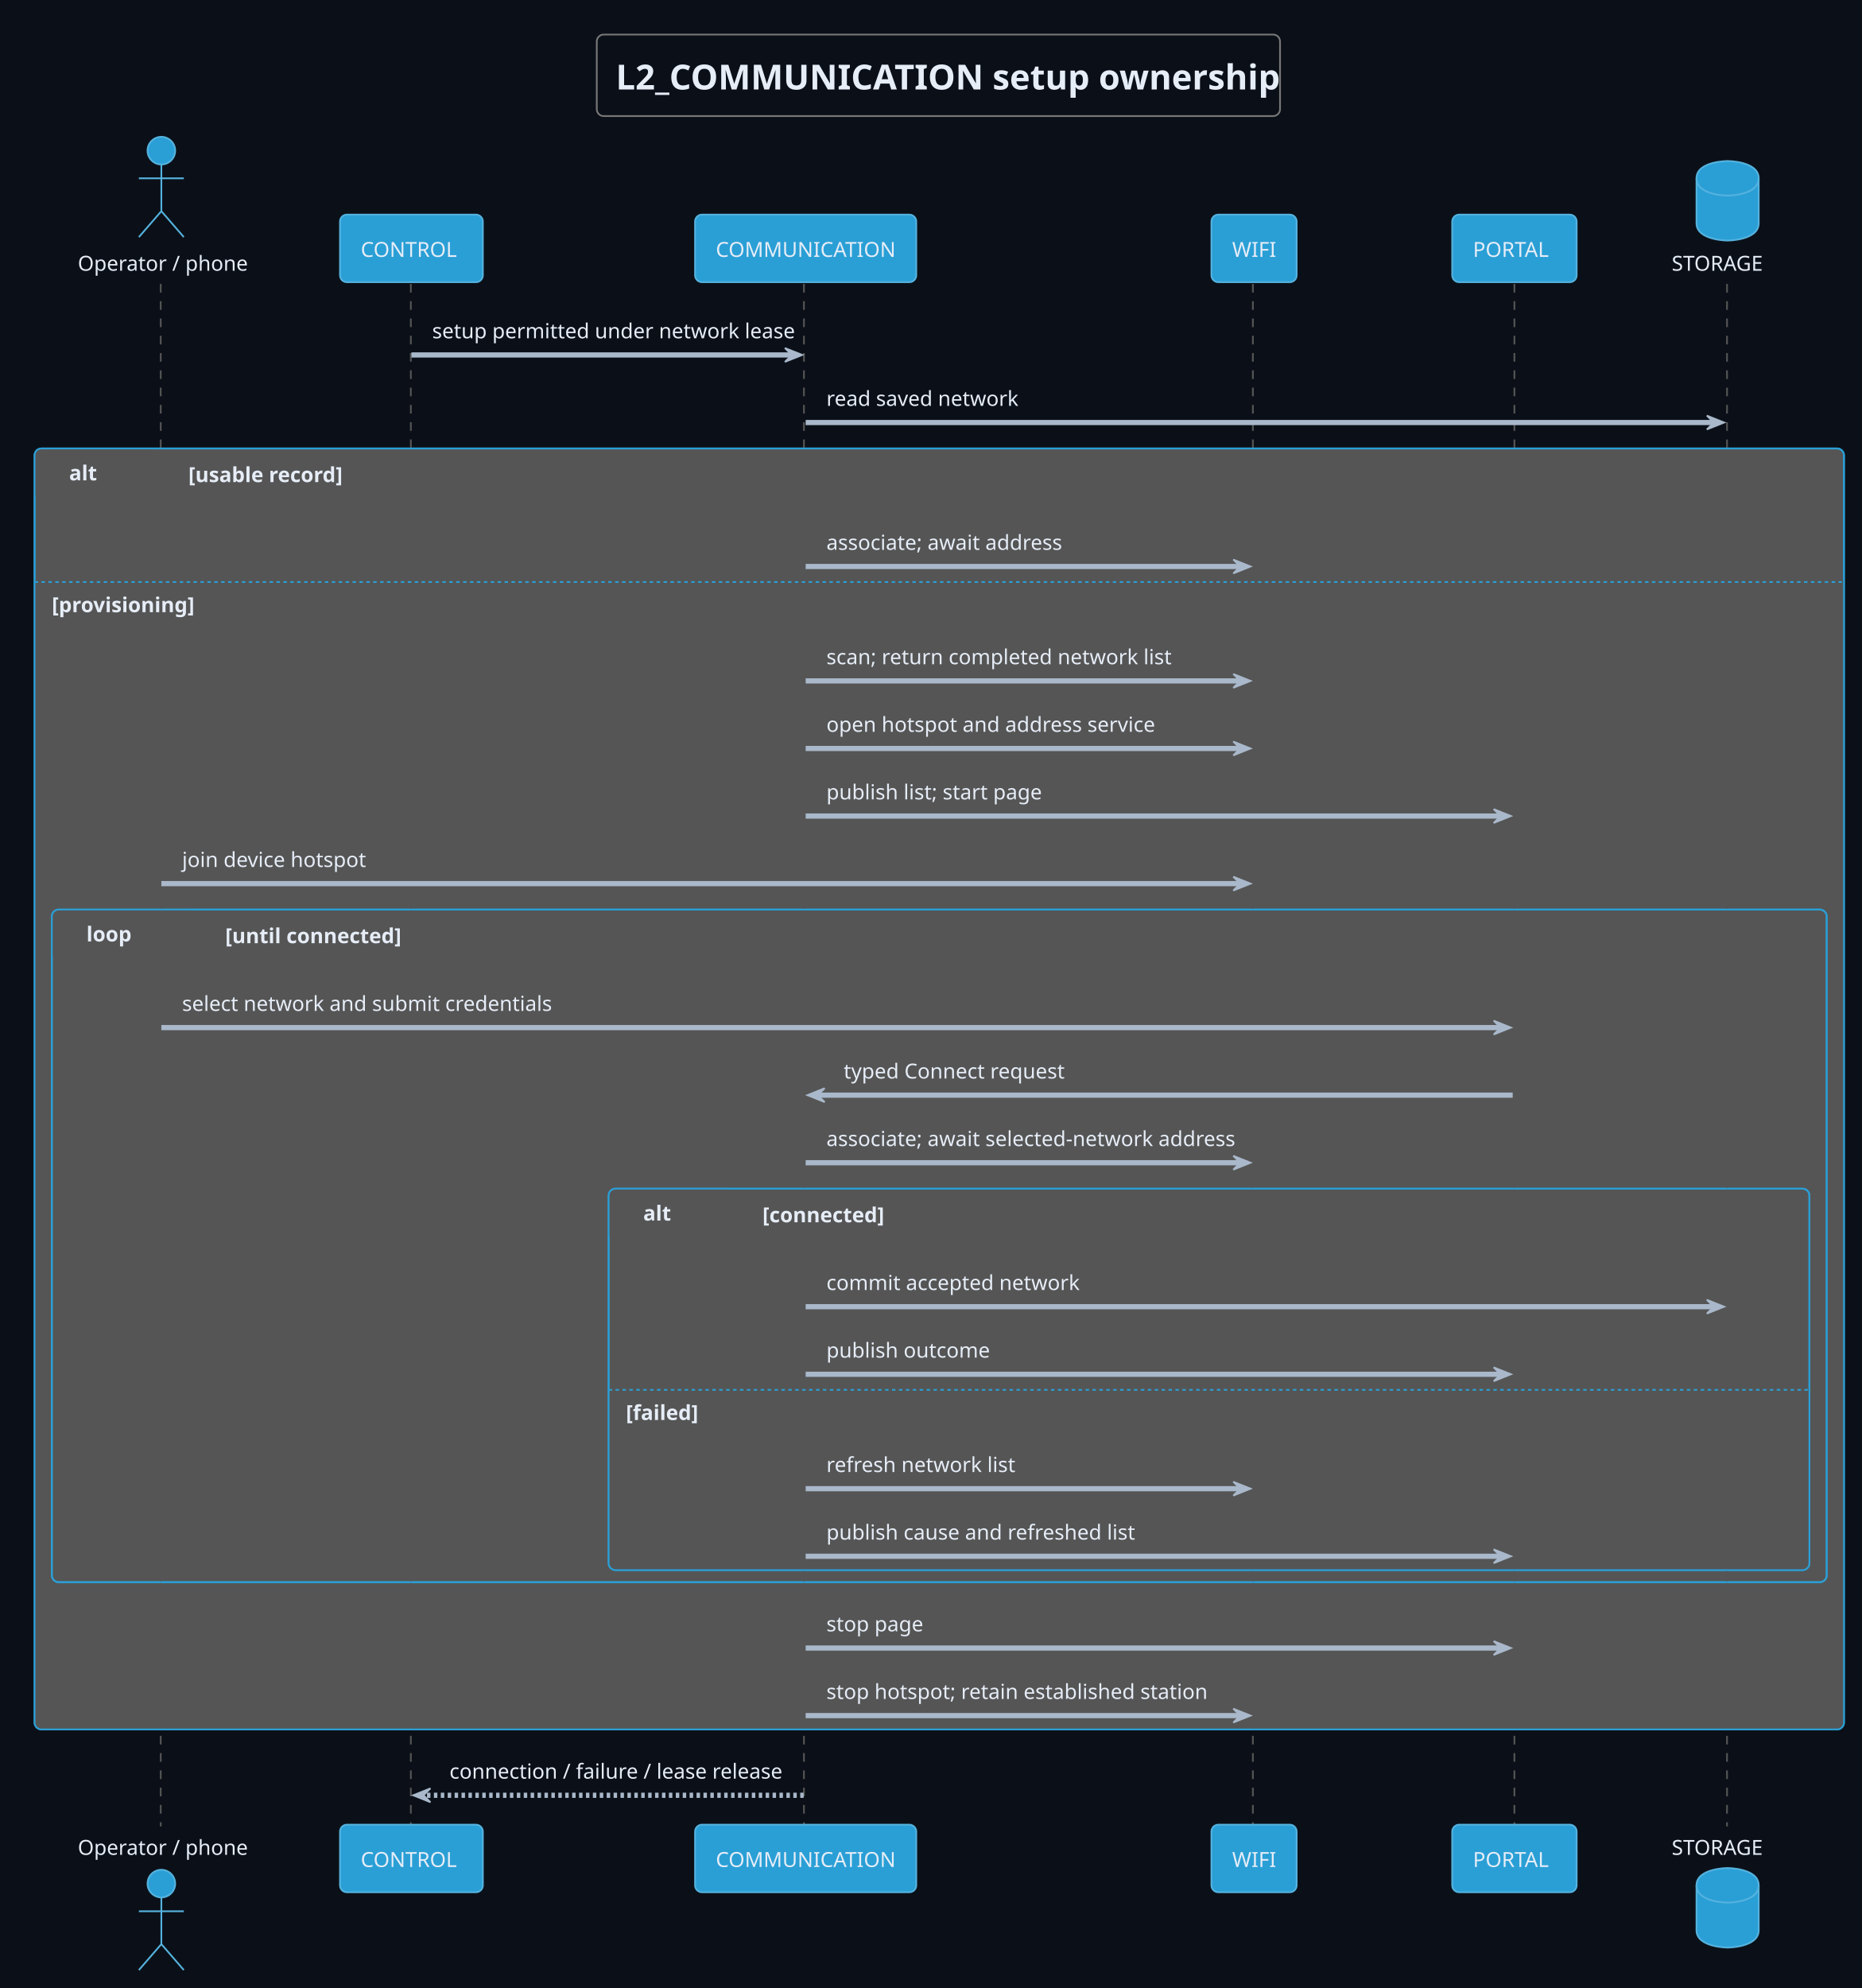
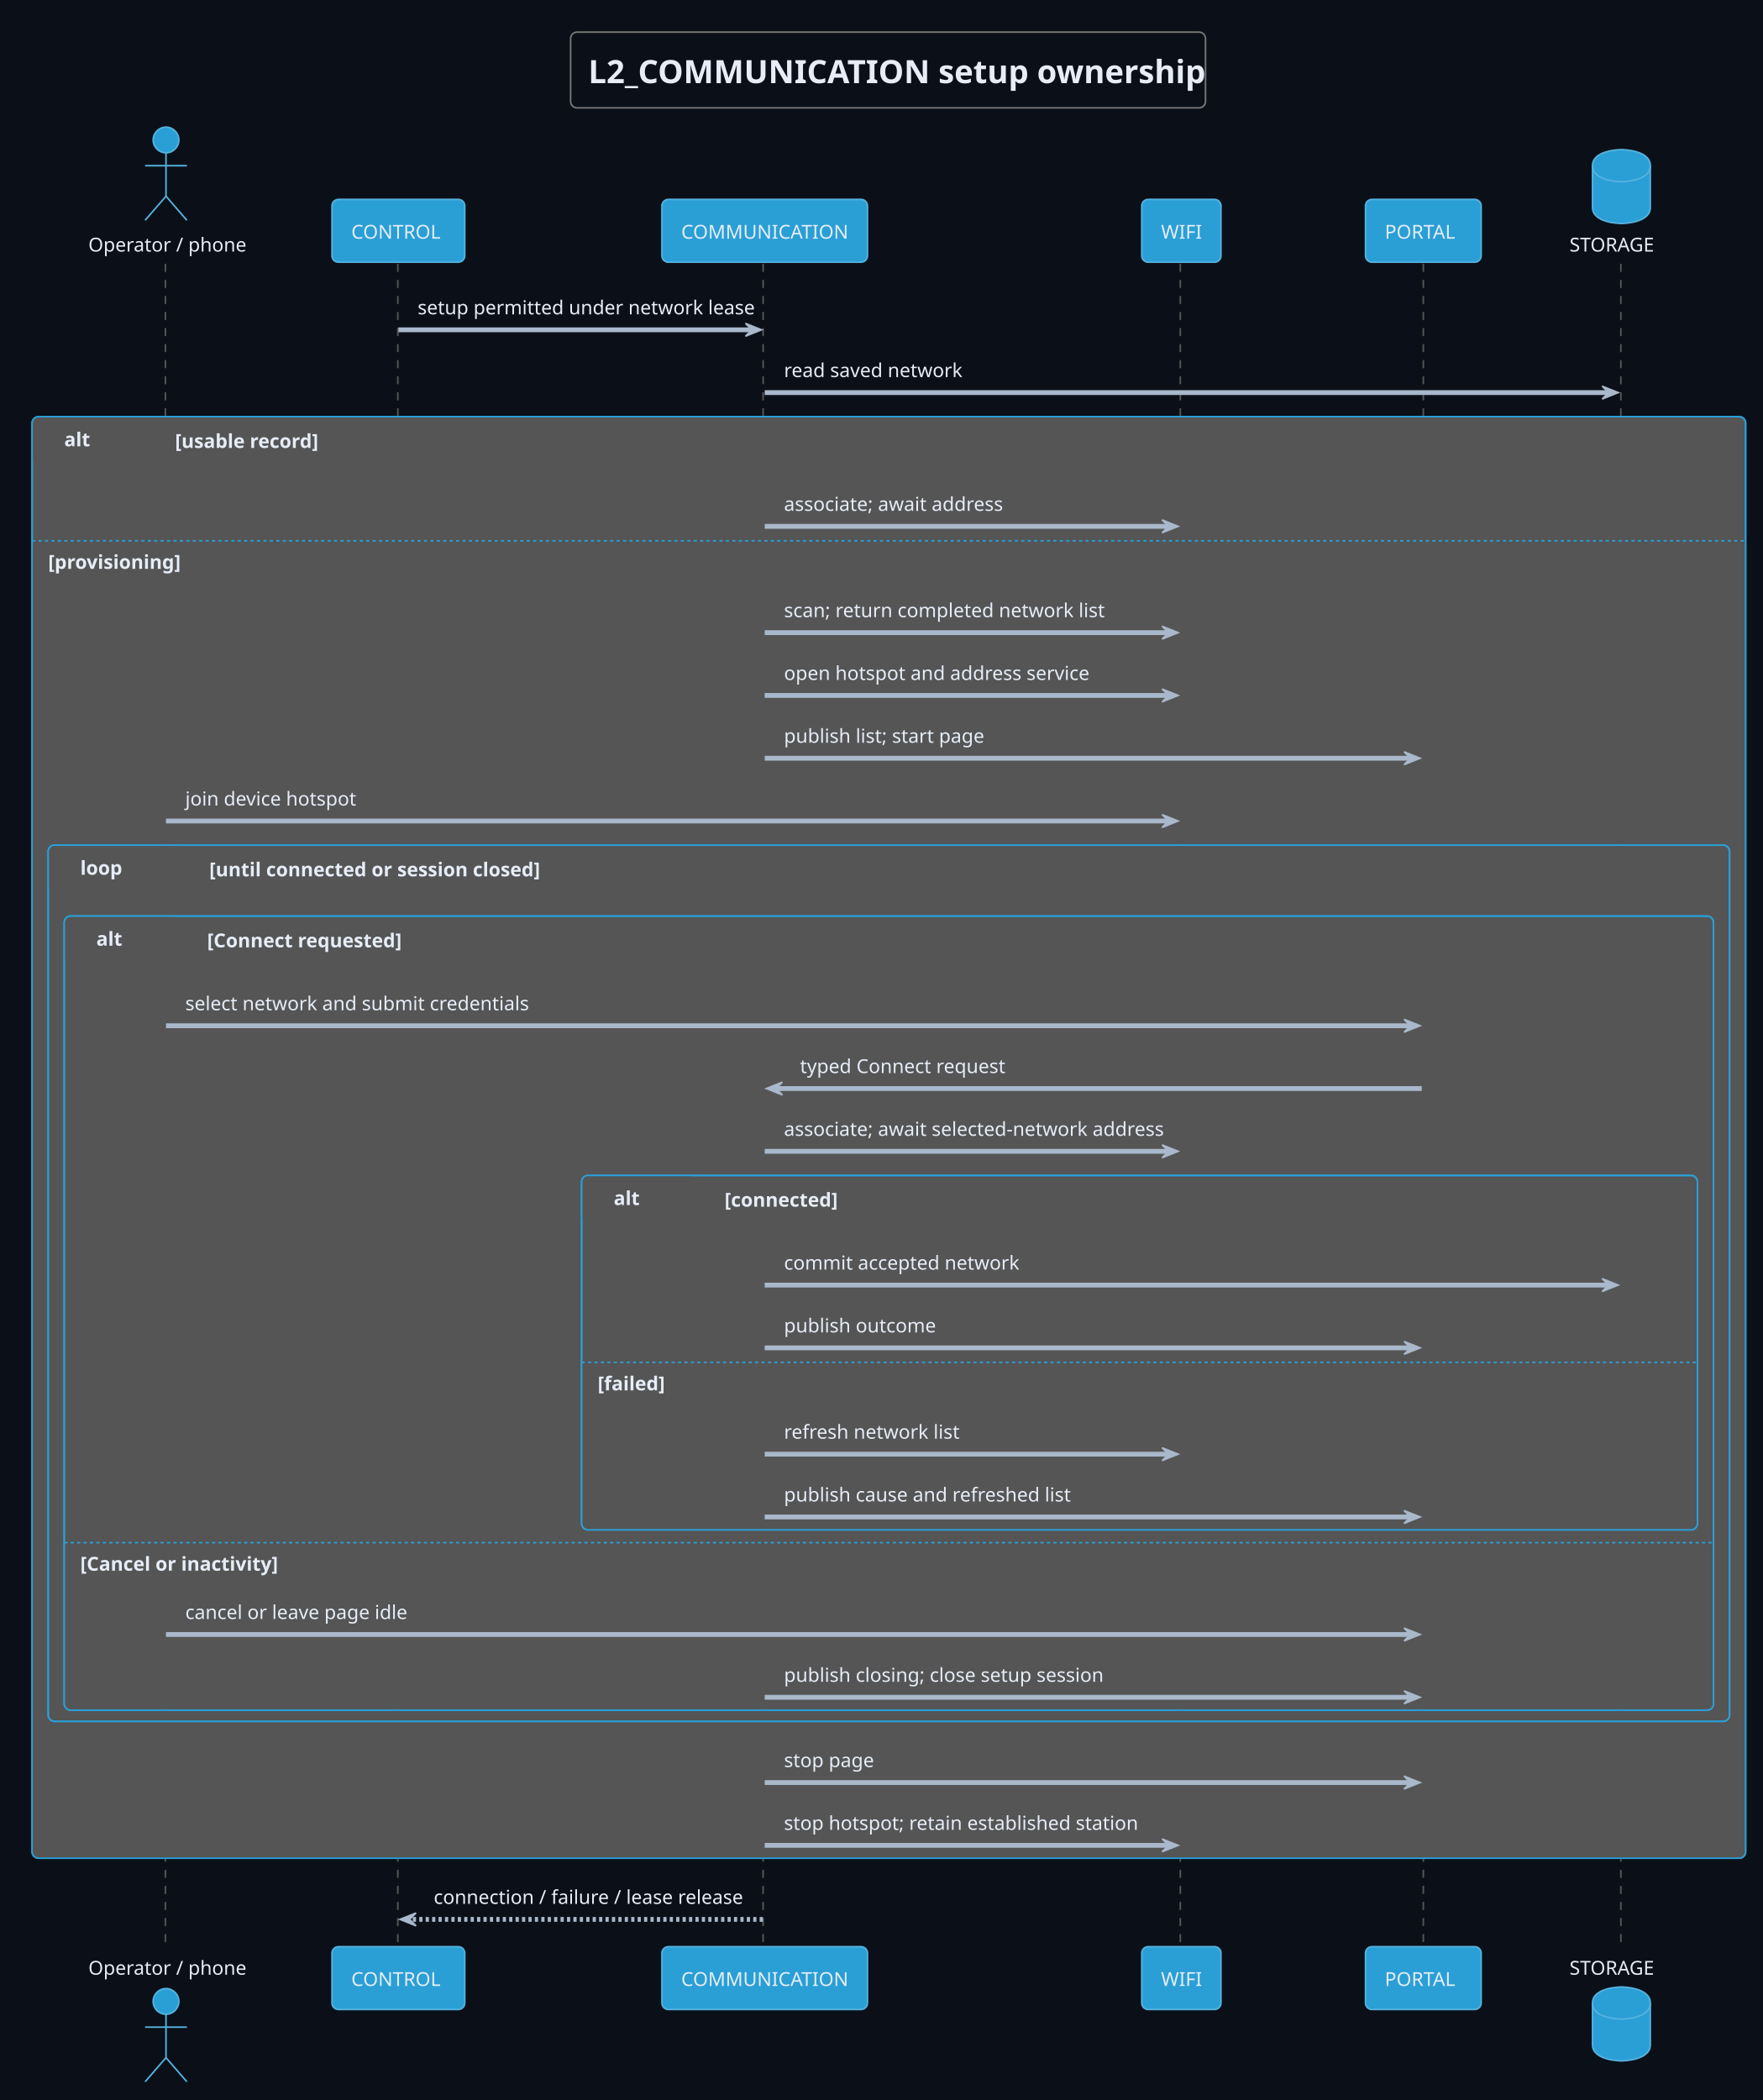
- <svg xmlns="http://www.w3.org/2000/svg" contentStyleType="text/css" data-diagram-type="SEQUENCE" height="1198.958px" preserveAspectRatio="none" style="width:1122px;height:1198px;background:#0B1018;" version="1.1" viewBox="0 0 1122 1198" width="1122.917px" zoomAndPan="magnify">
+ <svg xmlns="http://www.w3.org/2000/svg" contentStyleType="text/css" data-diagram-type="SEQUENCE" height="1362.5px" preserveAspectRatio="none" style="width:1143px;height:1362px;background:#0B1018;" version="1.1" viewBox="0 0 1143 1362" width="1143.75px" zoomAndPan="magnify">
  <defs />
  <g>
-     <rect fill="#0B1018" height="1198.958" style="stroke:none;stroke-width:1.042;" width="1122.917" x="0" y="0" />
-     <rect fill="none" height="49.121" rx="4.167" ry="4.167" style="stroke:#777777;stroke-width:1.042;" width="411.822" x="359.696" y="20.833" />
-     <text fill="#E6EDF7" font-family="sans-serif" font-size="20.833" font-weight="bold" lengthAdjust="spacing" textLength="388.906" x="371.154" y="53.919">L2_COMMUNICATION setup ownership</text>
-     <rect fill="#555555" height="771.94" rx="4.167" ry="4.167" style="stroke:#2A9FD6;stroke-width:1.042;" width="1090.589" x="20.833" y="270.247" />
-     <path d="M20.833,349.707 L1111.423,349.707 L1111.423,1038.021 A4.167,4.167 0 0 1 1107.256,1042.188 L25,1042.188 A4.167,4.167 0 0 1 20.833,1038.021 L20.833,349.707" fill="#555555" style="stroke:none;stroke-width:1.042;" />
-     <rect fill="#555555" height="405.339" rx="4.167" ry="4.167" style="stroke:#2A9FD6;stroke-width:1.042;" width="1069.756" x="31.25" y="548.112" />
-     <rect fill="#555555" height="229.85" rx="4.167" ry="4.167" style="stroke:#2A9FD6;stroke-width:1.042;" width="723.741" x="366.849" y="716.309" />
-     <path d="M366.849,836.491 L1090.589,836.491 L1090.589,941.992 A4.167,4.167 0 0 1 1086.423,946.159 L371.015,946.159 A4.167,4.167 0 0 1 366.849,941.992 L366.849,836.491" fill="#555555" style="stroke:none;stroke-width:1.042;" />
+     <rect fill="#0B1018" height="1362.5" style="stroke:none;stroke-width:1.042;" width="1143.75" x="0" y="0" />
+     <rect fill="none" height="49.121" rx="4.167" ry="4.167" style="stroke:#777777;stroke-width:1.042;" width="411.822" x="370.113" y="20.833" />
+     <text fill="#E6EDF7" font-family="sans-serif" font-size="20.833" font-weight="bold" lengthAdjust="spacing" textLength="388.906" x="381.571" y="53.919">L2_COMMUNICATION setup ownership</text>
+     <rect fill="#555555" height="934.928" rx="4.167" ry="4.167" style="stroke:#2A9FD6;stroke-width:1.042;" width="1111.423" x="20.833" y="270.247" />
+     <path d="M20.833,349.707 L1132.256,349.707 L1132.256,1201.009 A4.167,4.167 0 0 1 1128.089,1205.176 L25,1205.176 A4.167,4.167 0 0 1 20.833,1201.009 L20.833,349.707" fill="#555555" style="stroke:none;stroke-width:1.042;" />
+     <rect fill="#555555" height="568.327" rx="4.167" ry="4.167" style="stroke:#2A9FD6;stroke-width:1.042;" width="1090.589" x="31.25" y="548.112" />
+     <rect fill="#555555" height="515.006" rx="4.167" ry="4.167" style="stroke:#2A9FD6;stroke-width:1.042;" width="1069.756" x="41.667" y="594.141" />
+     <rect fill="#555555" height="229.85" rx="4.167" ry="4.167" style="stroke:#2A9FD6;stroke-width:1.042;" width="723.741" x="377.265" y="762.337" />
+     <path d="M377.265,882.519 L1101.006,882.519 L1101.006,988.021 A4.167,4.167 0 0 1 1096.839,992.188 L381.432,992.188 A4.167,4.167 0 0 1 377.265,988.021 L377.265,882.519" fill="#555555" style="stroke:none;stroke-width:1.042;" />
+     <path d="M41.667,999.479 L1111.423,999.479 L1111.423,1104.98 A4.167,4.167 0 0 1 1107.256,1109.147 L45.833,1109.147 A4.167,4.167 0 0 1 41.667,1104.98 L41.667,999.479" fill="#555555" style="stroke:none;stroke-width:1.042;" />
    <g class="participant-lifeline" data-entity-uid="part1" data-qualified-name="Operator" id="part1-lifeline">
      <g>
-         <rect fill="#000000" fill-opacity="0" height="929.525" width="8.333" x="93.087" y="171.094" />
-         <line style="stroke:#555555;stroke-width:1.042;stroke-dasharray:5.208,5.208;" x1="96.875" x2="96.875" y1="171.094" y2="1100.619" />
+         <rect fill="#000000" fill-opacity="0" height="1092.513" width="8.333" x="103.503" y="171.094" />
+         <line style="stroke:#555555;stroke-width:1.042;stroke-dasharray:5.208,5.208;" x1="107.292" x2="107.292" y1="171.094" y2="1263.607" />
      </g>
    </g>
    <g class="participant-lifeline" data-entity-uid="part2" data-qualified-name="CONTROL" id="part2-lifeline">
      <g>
-         <rect fill="#000000" fill-opacity="0" height="929.525" width="8.333" x="243.814" y="171.094" />
-         <line style="stroke:#555555;stroke-width:1.042;stroke-dasharray:5.208,5.208;" x1="247.632" x2="247.632" y1="171.094" y2="1100.619" />
+         <rect fill="#000000" fill-opacity="0" height="1092.513" width="8.333" x="254.231" y="171.094" />
+         <line style="stroke:#555555;stroke-width:1.042;stroke-dasharray:5.208,5.208;" x1="258.048" x2="258.048" y1="171.094" y2="1263.607" />
      </g>
    </g>
    <g class="participant-lifeline" data-entity-uid="part3" data-qualified-name="COMMUNICATION" id="part3-lifeline">
      <g>
-         <rect fill="#000000" fill-opacity="0" height="929.525" width="8.333" x="481.428" y="171.094" />
-         <line style="stroke:#555555;stroke-width:1.042;stroke-dasharray:5.208,5.208;" x1="484.557" x2="484.557" y1="171.094" y2="1100.619" />
+         <rect fill="#000000" fill-opacity="0" height="1092.513" width="8.333" x="491.845" y="171.094" />
+         <line style="stroke:#555555;stroke-width:1.042;stroke-dasharray:5.208,5.208;" x1="494.974" x2="494.974" y1="171.094" y2="1263.607" />
      </g>
    </g>
    <g class="participant-lifeline" data-entity-uid="part4" data-qualified-name="WIFI" id="part4-lifeline">
      <g>
-         <rect fill="#000000" fill-opacity="0" height="929.525" width="8.333" x="751.684" y="171.094" />
-         <line style="stroke:#555555;stroke-width:1.042;stroke-dasharray:5.208,5.208;" x1="755.16" x2="755.16" y1="171.094" y2="1100.619" />
+         <rect fill="#000000" fill-opacity="0" height="1092.513" width="8.333" x="762.1" y="171.094" />
+         <line style="stroke:#555555;stroke-width:1.042;stroke-dasharray:5.208,5.208;" x1="765.577" x2="765.577" y1="171.094" y2="1263.607" />
      </g>
    </g>
    <g class="participant-lifeline" data-entity-uid="part5" data-qualified-name="PORTAL" id="part5-lifeline">
      <g>
-         <rect fill="#000000" fill-opacity="0" height="929.525" width="8.333" x="908.629" y="171.094" />
-         <line style="stroke:#555555;stroke-width:1.042;stroke-dasharray:5.208,5.208;" x1="912.79" x2="912.79" y1="171.094" y2="1100.619" />
+         <rect fill="#000000" fill-opacity="0" height="1092.513" width="8.333" x="919.046" y="171.094" />
+         <line style="stroke:#555555;stroke-width:1.042;stroke-dasharray:5.208,5.208;" x1="923.207" x2="923.207" y1="171.094" y2="1263.607" />
      </g>
    </g>
    <g class="participant-lifeline" data-entity-uid="part6" data-qualified-name="STORAGE" id="part6-lifeline">
      <g>
-         <rect fill="#000000" fill-opacity="0" height="929.525" width="8.333" x="1037.112" y="171.094" />
-         <line style="stroke:#555555;stroke-width:1.042;stroke-dasharray:5.208,5.208;" x1="1040.927" x2="1040.927" y1="171.094" y2="1100.619" />
+         <rect fill="#000000" fill-opacity="0" height="1092.513" width="8.333" x="1047.529" y="171.094" />
+         <line style="stroke:#555555;stroke-width:1.042;stroke-dasharray:5.208,5.208;" x1="1051.344" x2="1051.344" y1="171.094" y2="1263.607" />
      </g>
    </g>
    <g class="participant participant-head" data-entity-uid="part1" data-qualified-name="Operator" id="part1-head">
-       <text fill="#E6EDF7" font-family="sans-serif" font-size="12.5" lengthAdjust="spacing" textLength="94.507" x="46.875" y="163.139">Operator / phone</text>
-       <ellipse cx="97.253" cy="90.788" fill="#2A9FD6" rx="8.333" ry="8.333" style="stroke:#55B2DE;stroke-width:1.042;" />
-       <path d="M97.253,99.121 L97.253,127.246 M83.712,107.454 L110.795,107.454 M97.253,127.246 L83.712,142.871 M97.253,127.246 L110.795,142.871" fill="none" style="stroke:#55B2DE;stroke-width:1.042;" />
+       <text fill="#E6EDF7" font-family="sans-serif" font-size="12.5" lengthAdjust="spacing" textLength="94.507" x="57.292" y="163.139">Operator / phone</text>
+       <ellipse cx="107.67" cy="90.788" fill="#2A9FD6" rx="8.333" ry="8.333" style="stroke:#55B2DE;stroke-width:1.042;" />
+       <path d="M107.67,99.121 L107.67,127.246 M94.128,107.454 L121.212,107.454 M107.67,127.246 L94.128,142.871 M107.67,127.246 L121.212,142.871" fill="none" style="stroke:#55B2DE;stroke-width:1.042;" />
    </g>
    <g class="participant participant-tail" data-entity-uid="part1" data-qualified-name="Operator" id="part1-tail">
-       <text fill="#E6EDF7" font-family="sans-serif" font-size="12.5" lengthAdjust="spacing" textLength="94.507" x="46.875" y="1117.761">Operator / phone</text>
-       <ellipse cx="97.253" cy="1135.091" fill="#2A9FD6" rx="8.333" ry="8.333" style="stroke:#55B2DE;stroke-width:1.042;" />
-       <path d="M97.253,1143.425 L97.253,1171.55 M83.712,1151.758 L110.795,1151.758 M97.253,1171.55 L83.712,1187.175 M97.253,1171.55 L110.795,1187.175" fill="none" style="stroke:#55B2DE;stroke-width:1.042;" />
+       <text fill="#E6EDF7" font-family="sans-serif" font-size="12.5" lengthAdjust="spacing" textLength="94.507" x="57.292" y="1280.749">Operator / phone</text>
+       <ellipse cx="107.67" cy="1298.079" fill="#2A9FD6" rx="8.333" ry="8.333" style="stroke:#55B2DE;stroke-width:1.042;" />
+       <path d="M107.67,1306.413 L107.67,1334.538 M94.128,1314.746 L121.212,1314.746 M107.67,1334.538 L94.128,1350.163 M107.67,1334.538 L121.212,1350.163" fill="none" style="stroke:#55B2DE;stroke-width:1.042;" />
    </g>
    <g class="participant participant-head" data-entity-uid="part2" data-qualified-name="CONTROL" id="part2-head">
-       <rect fill="#2A9FD6" height="40.723" rx="4.167" ry="4.167" style="stroke:#55B2DE;stroke-width:1.042;" width="86.115" x="204.923" y="129.329" />
-       <text fill="#E6EDF7" font-family="sans-serif" font-size="12.5" lengthAdjust="spacing" textLength="61.114" x="217.423" y="154.805">CONTROL</text>
+       <rect fill="#2A9FD6" height="40.723" rx="4.167" ry="4.167" style="stroke:#55B2DE;stroke-width:1.042;" width="86.115" x="215.34" y="129.329" />
+       <text fill="#E6EDF7" font-family="sans-serif" font-size="12.5" lengthAdjust="spacing" textLength="61.114" x="227.84" y="154.805">CONTROL</text>
    </g>
    <g class="participant participant-tail" data-entity-uid="part2" data-qualified-name="CONTROL" id="part2-tail">
-       <rect fill="#2A9FD6" height="40.723" rx="4.167" ry="4.167" style="stroke:#55B2DE;stroke-width:1.042;" width="86.115" x="204.923" y="1099.577" />
-       <text fill="#E6EDF7" font-family="sans-serif" font-size="12.5" lengthAdjust="spacing" textLength="61.114" x="217.423" y="1125.053">CONTROL</text>
+       <rect fill="#2A9FD6" height="40.723" rx="4.167" ry="4.167" style="stroke:#55B2DE;stroke-width:1.042;" width="86.115" x="215.34" y="1262.565" />
+       <text fill="#E6EDF7" font-family="sans-serif" font-size="12.5" lengthAdjust="spacing" textLength="61.114" x="227.84" y="1288.041">CONTROL</text>
    </g>
    <g class="participant participant-head" data-entity-uid="part3" data-qualified-name="COMMUNICATION" id="part3-head">
-       <rect fill="#2A9FD6" height="40.723" rx="4.167" ry="4.167" style="stroke:#55B2DE;stroke-width:1.042;" width="133.325" x="418.932" y="129.329" />
-       <text fill="#E6EDF7" font-family="sans-serif" font-size="12.5" lengthAdjust="spacing" textLength="108.325" x="431.432" y="154.805">COMMUNICATION</text>
+       <rect fill="#2A9FD6" height="40.723" rx="4.167" ry="4.167" style="stroke:#55B2DE;stroke-width:1.042;" width="133.325" x="429.349" y="129.329" />
+       <text fill="#E6EDF7" font-family="sans-serif" font-size="12.5" lengthAdjust="spacing" textLength="108.325" x="441.849" y="154.805">COMMUNICATION</text>
    </g>
    <g class="participant participant-tail" data-entity-uid="part3" data-qualified-name="COMMUNICATION" id="part3-tail">
-       <rect fill="#2A9FD6" height="40.723" rx="4.167" ry="4.167" style="stroke:#55B2DE;stroke-width:1.042;" width="133.325" x="418.932" y="1099.577" />
-       <text fill="#E6EDF7" font-family="sans-serif" font-size="12.5" lengthAdjust="spacing" textLength="108.325" x="431.432" y="1125.053">COMMUNICATION</text>
+       <rect fill="#2A9FD6" height="40.723" rx="4.167" ry="4.167" style="stroke:#55B2DE;stroke-width:1.042;" width="133.325" x="429.349" y="1262.565" />
+       <text fill="#E6EDF7" font-family="sans-serif" font-size="12.5" lengthAdjust="spacing" textLength="108.325" x="441.849" y="1288.041">COMMUNICATION</text>
    </g>
    <g class="participant participant-head" data-entity-uid="part4" data-qualified-name="WIFI" id="part4-head">
-       <rect fill="#2A9FD6" height="40.723" rx="4.167" ry="4.167" style="stroke:#55B2DE;stroke-width:1.042;" width="51.379" x="730.16" y="129.329" />
-       <text fill="#E6EDF7" font-family="sans-serif" font-size="12.5" lengthAdjust="spacing" textLength="26.379" x="742.66" y="154.805">WIFI</text>
+       <rect fill="#2A9FD6" height="40.723" rx="4.167" ry="4.167" style="stroke:#55B2DE;stroke-width:1.042;" width="51.379" x="740.577" y="129.329" />
+       <text fill="#E6EDF7" font-family="sans-serif" font-size="12.5" lengthAdjust="spacing" textLength="26.379" x="753.077" y="154.805">WIFI</text>
    </g>
    <g class="participant participant-tail" data-entity-uid="part4" data-qualified-name="WIFI" id="part4-tail">
-       <rect fill="#2A9FD6" height="40.723" rx="4.167" ry="4.167" style="stroke:#55B2DE;stroke-width:1.042;" width="51.379" x="730.16" y="1099.577" />
-       <text fill="#E6EDF7" font-family="sans-serif" font-size="12.5" lengthAdjust="spacing" textLength="26.379" x="742.66" y="1125.053">WIFI</text>
+       <rect fill="#2A9FD6" height="40.723" rx="4.167" ry="4.167" style="stroke:#55B2DE;stroke-width:1.042;" width="51.379" x="740.577" y="1262.565" />
+       <text fill="#E6EDF7" font-family="sans-serif" font-size="12.5" lengthAdjust="spacing" textLength="26.379" x="753.077" y="1288.041">WIFI</text>
    </g>
    <g class="participant participant-head" data-entity-uid="part5" data-qualified-name="PORTAL" id="part5-head">
-       <rect fill="#2A9FD6" height="40.723" rx="4.167" ry="4.167" style="stroke:#55B2DE;stroke-width:1.042;" width="75.012" x="875.29" y="129.329" />
-       <text fill="#E6EDF7" font-family="sans-serif" font-size="12.5" lengthAdjust="spacing" textLength="50.012" x="887.79" y="154.805">PORTAL</text>
+       <rect fill="#2A9FD6" height="40.723" rx="4.167" ry="4.167" style="stroke:#55B2DE;stroke-width:1.042;" width="75.012" x="885.707" y="129.329" />
+       <text fill="#E6EDF7" font-family="sans-serif" font-size="12.5" lengthAdjust="spacing" textLength="50.012" x="898.207" y="154.805">PORTAL</text>
    </g>
    <g class="participant participant-tail" data-entity-uid="part5" data-qualified-name="PORTAL" id="part5-tail">
-       <rect fill="#2A9FD6" height="40.723" rx="4.167" ry="4.167" style="stroke:#55B2DE;stroke-width:1.042;" width="75.012" x="875.29" y="1099.577" />
-       <text fill="#E6EDF7" font-family="sans-serif" font-size="12.5" lengthAdjust="spacing" textLength="50.012" x="887.79" y="1125.053">PORTAL</text>
+       <rect fill="#2A9FD6" height="40.723" rx="4.167" ry="4.167" style="stroke:#55B2DE;stroke-width:1.042;" width="75.012" x="885.707" y="1262.565" />
+       <text fill="#E6EDF7" font-family="sans-serif" font-size="12.5" lengthAdjust="spacing" textLength="50.012" x="898.207" y="1288.041">PORTAL</text>
    </g>
    <g class="participant participant-head" data-entity-uid="part6" data-qualified-name="STORAGE" id="part6-head">
-       <text fill="#E6EDF7" font-family="sans-serif" font-size="12.5" lengthAdjust="spacing" textLength="61.121" x="1007.594" y="163.139">STORAGE</text>
-       <path d="M1022.529,107.454 C1022.529,97.038 1041.279,97.038 1041.279,97.038 C1041.279,97.038 1060.029,97.038 1060.029,107.454 L1060.029,134.538 C1060.029,144.954 1041.279,144.954 1041.279,144.954 C1041.279,144.954 1022.529,144.954 1022.529,134.538 L1022.529,107.454" fill="#2A9FD6" style="stroke:#55B2DE;stroke-width:1.042;" />
-       <path d="M1022.529,107.454 C1022.529,117.871 1041.279,117.871 1041.279,117.871 C1041.279,117.871 1060.029,117.871 1060.029,107.454" fill="none" style="stroke:#55B2DE;stroke-width:1.042;" />
+       <text fill="#E6EDF7" font-family="sans-serif" font-size="12.5" lengthAdjust="spacing" textLength="61.121" x="1018.01" y="163.139">STORAGE</text>
+       <path d="M1032.946,107.454 C1032.946,97.038 1051.696,97.038 1051.696,97.038 C1051.696,97.038 1070.446,97.038 1070.446,107.454 L1070.446,134.538 C1070.446,144.954 1051.696,144.954 1051.696,144.954 C1051.696,144.954 1032.946,144.954 1032.946,134.538 L1032.946,107.454" fill="#2A9FD6" style="stroke:#55B2DE;stroke-width:1.042;" />
+       <path d="M1032.946,107.454 C1032.946,117.871 1051.696,117.871 1051.696,117.871 C1051.696,117.871 1070.446,117.871 1070.446,107.454" fill="none" style="stroke:#55B2DE;stroke-width:1.042;" />
    </g>
    <g class="participant participant-tail" data-entity-uid="part6" data-qualified-name="STORAGE" id="part6-tail">
-       <text fill="#E6EDF7" font-family="sans-serif" font-size="12.5" lengthAdjust="spacing" textLength="61.121" x="1007.594" y="1117.761">STORAGE</text>
-       <path d="M1022.529,1136.133 C1022.529,1125.716 1041.279,1125.716 1041.279,1125.716 C1041.279,1125.716 1060.029,1125.716 1060.029,1136.133 L1060.029,1163.216 C1060.029,1173.633 1041.279,1173.633 1041.279,1173.633 C1041.279,1173.633 1022.529,1173.633 1022.529,1163.216 L1022.529,1136.133" fill="#2A9FD6" style="stroke:#55B2DE;stroke-width:1.042;" />
-       <path d="M1022.529,1136.133 C1022.529,1146.55 1041.279,1146.55 1041.279,1146.55 C1041.279,1146.55 1060.029,1146.55 1060.029,1136.133" fill="none" style="stroke:#55B2DE;stroke-width:1.042;" />
+       <text fill="#E6EDF7" font-family="sans-serif" font-size="12.5" lengthAdjust="spacing" textLength="61.121" x="1018.01" y="1280.749">STORAGE</text>
+       <path d="M1032.946,1299.121 C1032.946,1288.704 1051.696,1288.704 1051.696,1288.704 C1051.696,1288.704 1070.446,1288.704 1070.446,1299.121 L1070.446,1326.204 C1070.446,1336.621 1051.696,1336.621 1051.696,1336.621 C1051.696,1336.621 1032.946,1336.621 1032.946,1326.204 L1032.946,1299.121" fill="#2A9FD6" style="stroke:#55B2DE;stroke-width:1.042;" />
+       <path d="M1032.946,1299.121 C1032.946,1309.538 1051.696,1309.538 1051.696,1309.538 C1051.696,1309.538 1070.446,1309.538 1070.446,1299.121" fill="none" style="stroke:#55B2DE;stroke-width:1.042;" />
    </g>
    <g class="message" data-entity-1="part2" data-entity-2="part3" id="msg1">
-       <polygon fill="#A9B8CA" points="473.095,209.733,483.511,213.9,473.095,218.066,477.261,213.9" style="stroke:#A9B8CA;stroke-width:1.042;" />
-       <line style="stroke:#A9B8CA;stroke-width:3.125;" x1="247.981" x2="479.345" y1="213.9" y2="213.9" />
-       <text fill="#E6EDF7" font-family="sans-serif" font-size="12.5" lengthAdjust="spacing" textLength="202.197" x="260.481" y="203.862">setup permitted under network lease</text>
+       <polygon fill="#A9B8CA" points="483.511,209.733,493.928,213.9,483.511,218.066,487.678,213.9" style="stroke:#A9B8CA;stroke-width:1.042;" />
+       <line style="stroke:#A9B8CA;stroke-width:3.125;" x1="258.397" x2="489.761" y1="213.9" y2="213.9" />
+       <text fill="#E6EDF7" font-family="sans-serif" font-size="12.5" lengthAdjust="spacing" textLength="202.197" x="270.897" y="203.862">setup permitted under network lease</text>
    </g>
    <g class="message" data-entity-1="part3" data-entity-2="part6" id="msg2">
-       <polygon fill="#A9B8CA" points="1028.779,250.456,1039.196,254.622,1028.779,258.789,1032.946,254.622" style="stroke:#A9B8CA;stroke-width:1.042;" />
-       <line style="stroke:#A9B8CA;stroke-width:3.125;" x1="485.595" x2="1035.029" y1="254.622" y2="254.622" />
-       <text fill="#E6EDF7" font-family="sans-serif" font-size="12.5" lengthAdjust="spacing" textLength="109.088" x="498.095" y="244.584">read saved network</text>
+       <polygon fill="#A9B8CA" points="1039.196,250.456,1049.612,254.622,1039.196,258.789,1043.362,254.622" style="stroke:#A9B8CA;stroke-width:1.042;" />
+       <line style="stroke:#A9B8CA;stroke-width:3.125;" x1="496.011" x2="1045.446" y1="254.622" y2="254.622" />
+       <text fill="#E6EDF7" font-family="sans-serif" font-size="12.5" lengthAdjust="spacing" textLength="109.088" x="508.511" y="244.584">read saved network</text>
    </g>
    <path d="M25,270.247 L92.712,270.247 L92.712,288.053 L82.296,298.47 L20.833,298.47 L20.833,274.414 A4.167,4.167 0 0 1 25,270.247" fill="#555555" />
-     <rect fill="none" height="771.94" rx="4.167" ry="4.167" style="stroke:#2A9FD6;stroke-width:1.042;" width="1090.589" x="20.833" y="270.247" />
+     <rect fill="none" height="934.928" rx="4.167" ry="4.167" style="stroke:#2A9FD6;stroke-width:1.042;" width="1111.423" x="20.833" y="270.247" />
    <text fill="#E6EDF7" font-family="sans-serif" font-size="12.5" font-weight="bold" lengthAdjust="spacing" textLength="14.587" x="41.667" y="289.474">alt</text>
    <text fill="#E6EDF7" font-family="sans-serif" font-size="12.5" font-weight="bold" lengthAdjust="spacing" textLength="90.302" x="113.546" y="290.515">[usable record]</text>
    <g class="message" data-entity-1="part3" data-entity-2="part4" id="msg3">
-       <polygon fill="#A9B8CA" points="743.35,337.207,753.767,341.374,743.35,345.54,747.517,341.374" style="stroke:#A9B8CA;stroke-width:1.042;" />
-       <line style="stroke:#A9B8CA;stroke-width:3.125;" x1="485.595" x2="749.6" y1="341.374" y2="341.374" />
-       <text fill="#E6EDF7" font-family="sans-serif" font-size="12.5" lengthAdjust="spacing" textLength="136.877" x="498.095" y="331.335">associate; await address</text>
-     </g>
-     <line style="stroke:#2A9FD6;stroke-width:1.042;stroke-dasharray:2.083,2.083;" x1="20.833" x2="1111.423" y1="350.749" y2="350.749" />
+       <polygon fill="#A9B8CA" points="753.767,337.207,764.184,341.374,753.767,345.54,757.934,341.374" style="stroke:#A9B8CA;stroke-width:1.042;" />
+       <line style="stroke:#A9B8CA;stroke-width:3.125;" x1="496.011" x2="760.017" y1="341.374" y2="341.374" />
+       <text fill="#E6EDF7" font-family="sans-serif" font-size="12.5" lengthAdjust="spacing" textLength="136.877" x="508.511" y="331.335">associate; await address</text>
+     </g>
+     <line style="stroke:#2A9FD6;stroke-width:1.042;stroke-dasharray:2.083,2.083;" x1="20.833" x2="1132.256" y1="350.749" y2="350.749" />
    <text fill="#E6EDF7" font-family="sans-serif" font-size="12.5" font-weight="bold" lengthAdjust="spacing" textLength="83.325" x="31.25" y="368.933">[provisioning]</text>
    <g class="message" data-entity-1="part3" data-entity-2="part4" id="msg4">
-       <polygon fill="#A9B8CA" points="743.35,406.152,753.767,410.319,743.35,414.486,747.517,410.319" style="stroke:#A9B8CA;stroke-width:1.042;" />
-       <line style="stroke:#A9B8CA;stroke-width:3.125;" x1="485.595" x2="749.6" y1="410.319" y2="410.319" />
-       <text fill="#E6EDF7" font-family="sans-serif" font-size="12.5" lengthAdjust="spacing" textLength="193.14" x="498.095" y="400.281">scan; return completed network list</text>
+       <polygon fill="#A9B8CA" points="753.767,406.152,764.184,410.319,753.767,414.486,757.934,410.319" style="stroke:#A9B8CA;stroke-width:1.042;" />
+       <line style="stroke:#A9B8CA;stroke-width:3.125;" x1="496.011" x2="760.017" y1="410.319" y2="410.319" />
+       <text fill="#E6EDF7" font-family="sans-serif" font-size="12.5" lengthAdjust="spacing" textLength="193.14" x="508.511" y="400.281">scan; return completed network list</text>
    </g>
    <g class="message" data-entity-1="part3" data-entity-2="part4" id="msg5">
-       <polygon fill="#A9B8CA" points="743.35,446.875,753.767,451.042,743.35,455.208,747.517,451.042" style="stroke:#A9B8CA;stroke-width:1.042;" />
-       <line style="stroke:#A9B8CA;stroke-width:3.125;" x1="485.595" x2="749.6" y1="451.042" y2="451.042" />
-       <text fill="#E6EDF7" font-family="sans-serif" font-size="12.5" lengthAdjust="spacing" textLength="187.622" x="498.095" y="441.003">open hotspot and address service</text>
+       <polygon fill="#A9B8CA" points="753.767,446.875,764.184,451.042,753.767,455.208,757.934,451.042" style="stroke:#A9B8CA;stroke-width:1.042;" />
+       <line style="stroke:#A9B8CA;stroke-width:3.125;" x1="496.011" x2="760.017" y1="451.042" y2="451.042" />
+       <text fill="#E6EDF7" font-family="sans-serif" font-size="12.5" lengthAdjust="spacing" textLength="187.622" x="508.511" y="441.003">open hotspot and address service</text>
    </g>
    <g class="message" data-entity-1="part3" data-entity-2="part5" id="msg6">
-       <polygon fill="#A9B8CA" points="900.296,487.598,910.713,491.764,900.296,495.931,904.463,491.764" style="stroke:#A9B8CA;stroke-width:1.042;" />
-       <line style="stroke:#A9B8CA;stroke-width:3.125;" x1="485.595" x2="906.546" y1="491.764" y2="491.764" />
-       <text fill="#E6EDF7" font-family="sans-serif" font-size="12.5" lengthAdjust="spacing" textLength="120.898" x="498.095" y="481.726">publish list; start page</text>
+       <polygon fill="#A9B8CA" points="910.713,487.598,921.129,491.764,910.713,495.931,914.879,491.764" style="stroke:#A9B8CA;stroke-width:1.042;" />
+       <line style="stroke:#A9B8CA;stroke-width:3.125;" x1="496.011" x2="916.963" y1="491.764" y2="491.764" />
+       <text fill="#E6EDF7" font-family="sans-serif" font-size="12.5" lengthAdjust="spacing" textLength="120.898" x="508.511" y="481.726">publish list; start page</text>
    </g>
    <g class="message" data-entity-1="part1" data-entity-2="part4" id="msg7">
-       <polygon fill="#A9B8CA" points="743.35,528.32,753.767,532.487,743.35,536.654,747.517,532.487" style="stroke:#A9B8CA;stroke-width:1.042;" />
-       <line style="stroke:#A9B8CA;stroke-width:3.125;" x1="97.253" x2="749.6" y1="532.487" y2="532.487" />
-       <text fill="#E6EDF7" font-family="sans-serif" font-size="12.5" lengthAdjust="spacing" textLength="103.54" x="109.753" y="522.449">join device hotspot</text>
+       <polygon fill="#A9B8CA" points="753.767,528.32,764.184,532.487,753.767,536.654,757.934,532.487" style="stroke:#A9B8CA;stroke-width:1.042;" />
+       <line style="stroke:#A9B8CA;stroke-width:3.125;" x1="107.67" x2="760.017" y1="532.487" y2="532.487" />
+       <text fill="#E6EDF7" font-family="sans-serif" font-size="12.5" lengthAdjust="spacing" textLength="103.54" x="120.17" y="522.449">join device hotspot</text>
    </g>
    <path d="M35.417,548.112 L114.921,548.112 L114.921,565.918 L104.504,576.335 L31.25,576.335 L31.25,552.279 A4.167,4.167 0 0 1 35.417,548.112" fill="#555555" />
-     <rect fill="none" height="405.339" rx="4.167" ry="4.167" style="stroke:#2A9FD6;stroke-width:1.042;" width="1069.756" x="31.25" y="548.112" />
+     <rect fill="none" height="568.327" rx="4.167" ry="4.167" style="stroke:#2A9FD6;stroke-width:1.042;" width="1090.589" x="31.25" y="548.112" />
    <text fill="#E6EDF7" font-family="sans-serif" font-size="12.5" font-weight="bold" lengthAdjust="spacing" textLength="26.379" x="52.083" y="567.338">loop</text>
-     <text fill="#E6EDF7" font-family="sans-serif" font-size="12.5" font-weight="bold" lengthAdjust="spacing" textLength="100.69" x="135.754" y="568.38">[until connected]</text>
+     <text fill="#E6EDF7" font-family="sans-serif" font-size="12.5" font-weight="bold" lengthAdjust="spacing" textLength="209.76" x="135.754" y="568.38">[until connected or session closed]</text>
+     <path d="M45.833,594.141 L113.546,594.141 L113.546,611.947 L103.129,622.363 L41.667,622.363 L41.667,598.307 A4.167,4.167 0 0 1 45.833,594.141" fill="#555555" />
+     <rect fill="none" height="515.006" rx="4.167" ry="4.167" style="stroke:#2A9FD6;stroke-width:1.042;" width="1069.756" x="41.667" y="594.141" />
+     <text fill="#E6EDF7" font-family="sans-serif" font-size="12.5" font-weight="bold" lengthAdjust="spacing" textLength="14.587" x="62.5" y="613.367">alt</text>
+     <text fill="#E6EDF7" font-family="sans-serif" font-size="12.5" font-weight="bold" lengthAdjust="spacing" textLength="121.539" x="134.379" y="614.408">[Connect requested]</text>
    <g class="message" data-entity-1="part1" data-entity-2="part5" id="msg8">
-       <polygon fill="#A9B8CA" points="900.296,615.072,910.713,619.238,900.296,623.405,904.463,619.238" style="stroke:#A9B8CA;stroke-width:1.042;" />
-       <line style="stroke:#A9B8CA;stroke-width:3.125;" x1="97.253" x2="906.546" y1="619.238" y2="619.238" />
-       <text fill="#E6EDF7" font-family="sans-serif" font-size="12.5" lengthAdjust="spacing" textLength="208.435" x="109.753" y="609.2">select network and submit credentials</text>
+       <polygon fill="#A9B8CA" points="910.713,661.1,921.129,665.267,910.713,669.434,914.879,665.267" style="stroke:#A9B8CA;stroke-width:1.042;" />
+       <line style="stroke:#A9B8CA;stroke-width:3.125;" x1="107.67" x2="916.963" y1="665.267" y2="665.267" />
+       <text fill="#E6EDF7" font-family="sans-serif" font-size="12.5" lengthAdjust="spacing" textLength="208.435" x="120.17" y="655.229">select network and submit credentials</text>
    </g>
    <g class="message" data-entity-1="part5" data-entity-2="part3" id="msg9">
-       <polygon fill="#A9B8CA" points="497.053,655.794,486.636,659.961,497.053,664.128,492.886,659.961" style="stroke:#A9B8CA;stroke-width:1.042;" />
-       <line style="stroke:#A9B8CA;stroke-width:3.125;" x1="490.803" x2="911.754" y1="659.961" y2="659.961" />
-       <text fill="#E6EDF7" font-family="sans-serif" font-size="12.5" lengthAdjust="spacing" textLength="125.775" x="508.511" y="649.923">typed Connect request</text>
+       <polygon fill="#A9B8CA" points="507.47,701.823,497.053,705.99,507.47,710.156,503.303,705.99" style="stroke:#A9B8CA;stroke-width:1.042;" />
+       <line style="stroke:#A9B8CA;stroke-width:3.125;" x1="501.22" x2="922.171" y1="705.99" y2="705.99" />
+       <text fill="#E6EDF7" font-family="sans-serif" font-size="12.5" lengthAdjust="spacing" textLength="125.775" x="518.928" y="695.951">typed Connect request</text>
    </g>
    <g class="message" data-entity-1="part3" data-entity-2="part4" id="msg10">
-       <polygon fill="#A9B8CA" points="743.35,696.517,753.767,700.684,743.35,704.85,747.517,700.684" style="stroke:#A9B8CA;stroke-width:1.042;" />
-       <line style="stroke:#A9B8CA;stroke-width:3.125;" x1="485.595" x2="749.6" y1="700.684" y2="700.684" />
-       <text fill="#E6EDF7" font-family="sans-serif" font-size="12.5" lengthAdjust="spacing" textLength="234.839" x="498.095" y="690.645">associate; await selected-network address</text>
-     </g>
-     <path d="M371.015,716.309 L438.728,716.309 L438.728,734.115 L428.311,744.531 L366.849,744.531 L366.849,720.475 A4.167,4.167 0 0 1 371.015,716.309" fill="#555555" />
-     <rect fill="none" height="229.85" rx="4.167" ry="4.167" style="stroke:#2A9FD6;stroke-width:1.042;" width="723.741" x="366.849" y="716.309" />
-     <text fill="#E6EDF7" font-family="sans-serif" font-size="12.5" font-weight="bold" lengthAdjust="spacing" textLength="14.587" x="387.682" y="735.535">alt</text>
-     <text fill="#E6EDF7" font-family="sans-serif" font-size="12.5" font-weight="bold" lengthAdjust="spacing" textLength="70.837" x="459.561" y="736.576">[connected]</text>
+       <polygon fill="#A9B8CA" points="753.767,742.546,764.184,746.712,753.767,750.879,757.934,746.712" style="stroke:#A9B8CA;stroke-width:1.042;" />
+       <line style="stroke:#A9B8CA;stroke-width:3.125;" x1="496.011" x2="760.017" y1="746.712" y2="746.712" />
+       <text fill="#E6EDF7" font-family="sans-serif" font-size="12.5" lengthAdjust="spacing" textLength="234.839" x="508.511" y="736.674">associate; await selected-network address</text>
+     </g>
+     <path d="M381.432,762.337 L449.144,762.337 L449.144,780.143 L438.728,790.56 L377.265,790.56 L377.265,766.504 A4.167,4.167 0 0 1 381.432,762.337" fill="#555555" />
+     <rect fill="none" height="229.85" rx="4.167" ry="4.167" style="stroke:#2A9FD6;stroke-width:1.042;" width="723.741" x="377.265" y="762.337" />
+     <text fill="#E6EDF7" font-family="sans-serif" font-size="12.5" font-weight="bold" lengthAdjust="spacing" textLength="14.587" x="398.099" y="781.563">alt</text>
+     <text fill="#E6EDF7" font-family="sans-serif" font-size="12.5" font-weight="bold" lengthAdjust="spacing" textLength="70.837" x="469.978" y="782.605">[connected]</text>
    <g class="message" data-entity-1="part3" data-entity-2="part6" id="msg11">
-       <polygon fill="#A9B8CA" points="1028.779,783.268,1039.196,787.435,1028.779,791.602,1032.946,787.435" style="stroke:#A9B8CA;stroke-width:1.042;" />
-       <line style="stroke:#A9B8CA;stroke-width:3.125;" x1="485.595" x2="1035.029" y1="787.435" y2="787.435" />
-       <text fill="#E6EDF7" font-family="sans-serif" font-size="12.5" lengthAdjust="spacing" textLength="141.724" x="498.095" y="777.397">commit accepted network</text>
+       <polygon fill="#A9B8CA" points="1039.196,829.297,1049.612,833.463,1039.196,837.63,1043.362,833.463" style="stroke:#A9B8CA;stroke-width:1.042;" />
+       <line style="stroke:#A9B8CA;stroke-width:3.125;" x1="496.011" x2="1045.446" y1="833.463" y2="833.463" />
+       <text fill="#E6EDF7" font-family="sans-serif" font-size="12.5" lengthAdjust="spacing" textLength="141.724" x="508.511" y="823.425">commit accepted network</text>
    </g>
    <g class="message" data-entity-1="part3" data-entity-2="part5" id="msg12">
-       <polygon fill="#A9B8CA" points="900.296,823.991,910.713,828.158,900.296,832.324,904.463,828.158" style="stroke:#A9B8CA;stroke-width:1.042;" />
-       <line style="stroke:#A9B8CA;stroke-width:3.125;" x1="485.595" x2="906.546" y1="828.158" y2="828.158" />
-       <text fill="#E6EDF7" font-family="sans-serif" font-size="12.5" lengthAdjust="spacing" textLength="91.028" x="498.095" y="818.119">publish outcome</text>
-     </g>
-     <line style="stroke:#2A9FD6;stroke-width:1.042;stroke-dasharray:2.083,2.083;" x1="366.849" x2="1090.589" y1="837.533" y2="837.533" />
-     <text fill="#E6EDF7" font-family="sans-serif" font-size="12.5" font-weight="bold" lengthAdjust="spacing" textLength="40.973" x="377.265" y="855.717">[failed]</text>
+       <polygon fill="#A9B8CA" points="910.713,870.019,921.129,874.186,910.713,878.353,914.879,874.186" style="stroke:#A9B8CA;stroke-width:1.042;" />
+       <line style="stroke:#A9B8CA;stroke-width:3.125;" x1="496.011" x2="916.963" y1="874.186" y2="874.186" />
+       <text fill="#E6EDF7" font-family="sans-serif" font-size="12.5" lengthAdjust="spacing" textLength="91.028" x="508.511" y="864.148">publish outcome</text>
+     </g>
+     <line style="stroke:#2A9FD6;stroke-width:1.042;stroke-dasharray:2.083,2.083;" x1="377.265" x2="1101.006" y1="883.561" y2="883.561" />
+     <text fill="#E6EDF7" font-family="sans-serif" font-size="12.5" font-weight="bold" lengthAdjust="spacing" textLength="40.973" x="387.682" y="901.746">[failed]</text>
    <g class="message" data-entity-1="part3" data-entity-2="part4" id="msg13">
-       <polygon fill="#A9B8CA" points="743.35,892.936,753.767,897.103,743.35,901.269,747.517,897.103" style="stroke:#A9B8CA;stroke-width:1.042;" />
-       <line style="stroke:#A9B8CA;stroke-width:3.125;" x1="485.595" x2="749.6" y1="897.103" y2="897.103" />
-       <text fill="#E6EDF7" font-family="sans-serif" font-size="12.5" lengthAdjust="spacing" textLength="104.895" x="498.095" y="887.065">refresh network list</text>
+       <polygon fill="#A9B8CA" points="753.767,938.965,764.184,943.131,753.767,947.298,757.934,943.131" style="stroke:#A9B8CA;stroke-width:1.042;" />
+       <line style="stroke:#A9B8CA;stroke-width:3.125;" x1="496.011" x2="760.017" y1="943.131" y2="943.131" />
+       <text fill="#E6EDF7" font-family="sans-serif" font-size="12.5" lengthAdjust="spacing" textLength="104.895" x="508.511" y="933.093">refresh network list</text>
    </g>
    <g class="message" data-entity-1="part3" data-entity-2="part5" id="msg14">
-       <polygon fill="#A9B8CA" points="900.296,933.659,910.713,937.826,900.296,941.992,904.463,937.826" style="stroke:#A9B8CA;stroke-width:1.042;" />
-       <line style="stroke:#A9B8CA;stroke-width:3.125;" x1="485.595" x2="906.546" y1="937.826" y2="937.826" />
-       <text fill="#E6EDF7" font-family="sans-serif" font-size="12.5" lengthAdjust="spacing" textLength="175.8" x="498.095" y="927.787">publish cause and refreshed list</text>
-     </g>
-     <g class="message" data-entity-1="part3" data-entity-2="part5" id="msg15">
-       <polygon fill="#A9B8CA" points="900.296,988.965,910.713,993.131,900.296,997.298,904.463,993.131" style="stroke:#A9B8CA;stroke-width:1.042;" />
-       <line style="stroke:#A9B8CA;stroke-width:3.125;" x1="485.595" x2="906.546" y1="993.131" y2="993.131" />
-       <text fill="#E6EDF7" font-family="sans-serif" font-size="12.5" lengthAdjust="spacing" textLength="54.907" x="498.095" y="983.093">stop page</text>
-     </g>
-     <g class="message" data-entity-1="part3" data-entity-2="part4" id="msg16">
-       <polygon fill="#A9B8CA" points="743.35,1029.688,753.767,1033.854,743.35,1038.021,747.517,1033.854" style="stroke:#A9B8CA;stroke-width:1.042;" />
-       <line style="stroke:#A9B8CA;stroke-width:3.125;" x1="485.595" x2="749.6" y1="1033.854" y2="1033.854" />
-       <text fill="#E6EDF7" font-family="sans-serif" font-size="12.5" lengthAdjust="spacing" textLength="213.33" x="498.095" y="1023.816">stop hotspot; retain established station</text>
-     </g>
-     <g class="message" data-entity-1="part3" data-entity-2="part2" id="msg17">
-       <polygon fill="#A9B8CA" points="259.439,1077.702,249.022,1081.869,259.439,1086.035,255.272,1081.869" style="stroke:#A9B8CA;stroke-width:1.042;" />
-       <line style="stroke:#A9B8CA;stroke-width:3.125;stroke-dasharray:2.083,2.083;" x1="253.189" x2="484.553" y1="1081.869" y2="1081.869" />
-       <text fill="#E6EDF7" font-family="sans-serif" font-size="12.5" lengthAdjust="spacing" textLength="189.697" x="270.897" y="1071.83">connection / failure / lease release</text>
+       <polygon fill="#A9B8CA" points="910.713,979.688,921.129,983.854,910.713,988.021,914.879,983.854" style="stroke:#A9B8CA;stroke-width:1.042;" />
+       <line style="stroke:#A9B8CA;stroke-width:3.125;" x1="496.011" x2="916.963" y1="983.854" y2="983.854" />
+       <text fill="#E6EDF7" font-family="sans-serif" font-size="12.5" lengthAdjust="spacing" textLength="175.8" x="508.511" y="973.816">publish cause and refreshed list</text>
+     </g>
+     <line style="stroke:#2A9FD6;stroke-width:1.042;stroke-dasharray:2.083,2.083;" x1="41.667" x2="1111.423" y1="1000.521" y2="1000.521" />
+     <text fill="#E6EDF7" font-family="sans-serif" font-size="12.5" font-weight="bold" lengthAdjust="spacing" textLength="122.949" x="52.083" y="1018.705">[Cancel or inactivity]</text>
+     <g class="message" data-entity-1="part1" data-entity-2="part5" id="msg15">
+       <polygon fill="#A9B8CA" points="910.713,1055.925,921.129,1060.091,910.713,1064.258,914.879,1060.091" style="stroke:#A9B8CA;stroke-width:1.042;" />
+       <line style="stroke:#A9B8CA;stroke-width:3.125;" x1="107.67" x2="916.963" y1="1060.091" y2="1060.091" />
+       <text fill="#E6EDF7" font-family="sans-serif" font-size="12.5" lengthAdjust="spacing" textLength="138.287" x="120.17" y="1050.053">cancel or leave page idle</text>
+     </g>
+     <g class="message" data-entity-1="part3" data-entity-2="part5" id="msg16">
+       <polygon fill="#A9B8CA" points="910.713,1096.647,921.129,1100.814,910.713,1104.98,914.879,1100.814" style="stroke:#A9B8CA;stroke-width:1.042;" />
+       <line style="stroke:#A9B8CA;stroke-width:3.125;" x1="496.011" x2="916.963" y1="1100.814" y2="1100.814" />
+       <text fill="#E6EDF7" font-family="sans-serif" font-size="12.5" lengthAdjust="spacing" textLength="198.029" x="508.511" y="1090.776">publish closing; close setup session</text>
+     </g>
+     <g class="message" data-entity-1="part3" data-entity-2="part5" id="msg17">
+       <polygon fill="#A9B8CA" points="910.713,1151.953,921.129,1156.12,910.713,1160.286,914.879,1156.12" style="stroke:#A9B8CA;stroke-width:1.042;" />
+       <line style="stroke:#A9B8CA;stroke-width:3.125;" x1="496.011" x2="916.963" y1="1156.12" y2="1156.12" />
+       <text fill="#E6EDF7" font-family="sans-serif" font-size="12.5" lengthAdjust="spacing" textLength="54.907" x="508.511" y="1146.082">stop page</text>
+     </g>
+     <g class="message" data-entity-1="part3" data-entity-2="part4" id="msg18">
+       <polygon fill="#A9B8CA" points="753.767,1192.676,764.184,1196.842,753.767,1201.009,757.934,1196.842" style="stroke:#A9B8CA;stroke-width:1.042;" />
+       <line style="stroke:#A9B8CA;stroke-width:3.125;" x1="496.011" x2="760.017" y1="1196.842" y2="1196.842" />
+       <text fill="#E6EDF7" font-family="sans-serif" font-size="12.5" lengthAdjust="spacing" textLength="213.33" x="508.511" y="1186.804">stop hotspot; retain established station</text>
+     </g>
+     <g class="message" data-entity-1="part3" data-entity-2="part2" id="msg19">
+       <polygon fill="#A9B8CA" points="269.856,1240.69,259.439,1244.857,269.856,1249.023,265.689,1244.857" style="stroke:#A9B8CA;stroke-width:1.042;" />
+       <line style="stroke:#A9B8CA;stroke-width:3.125;stroke-dasharray:2.083,2.083;" x1="263.606" x2="494.97" y1="1244.857" y2="1244.857" />
+       <text fill="#E6EDF7" font-family="sans-serif" font-size="12.5" lengthAdjust="spacing" textLength="189.697" x="281.314" y="1234.819">connection / failure / lease release</text>
    </g>
  </g>
</svg>
